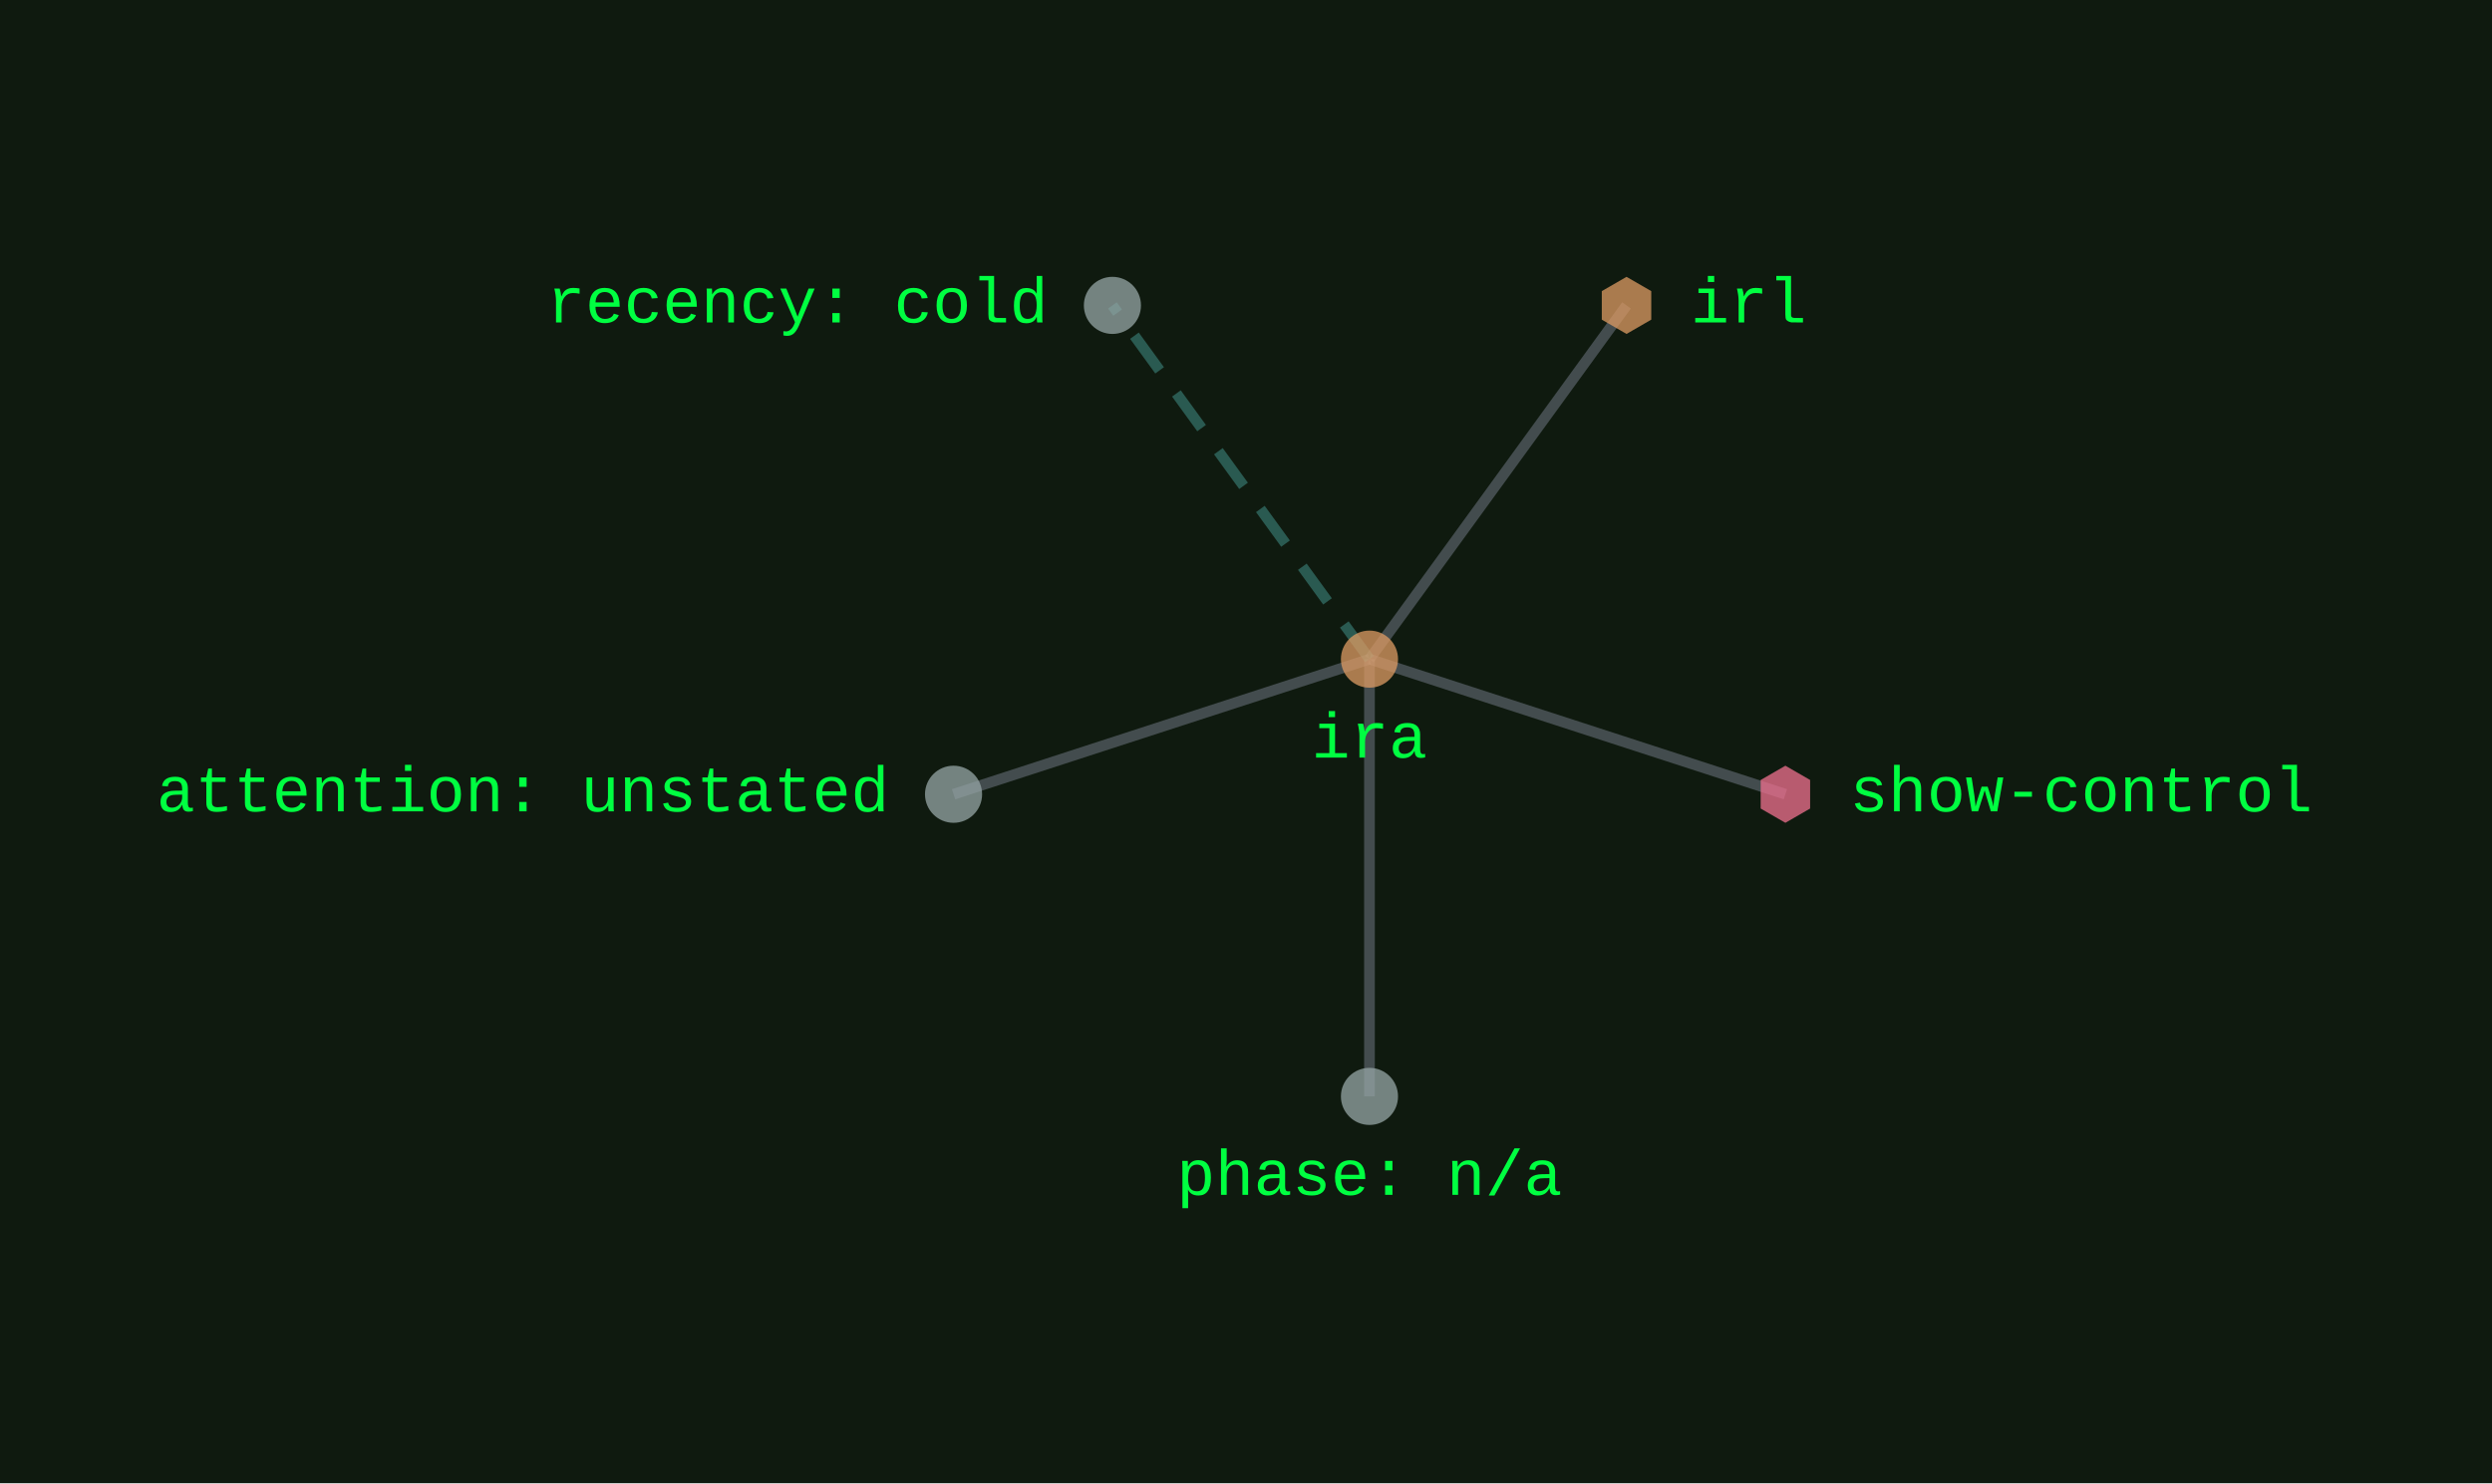
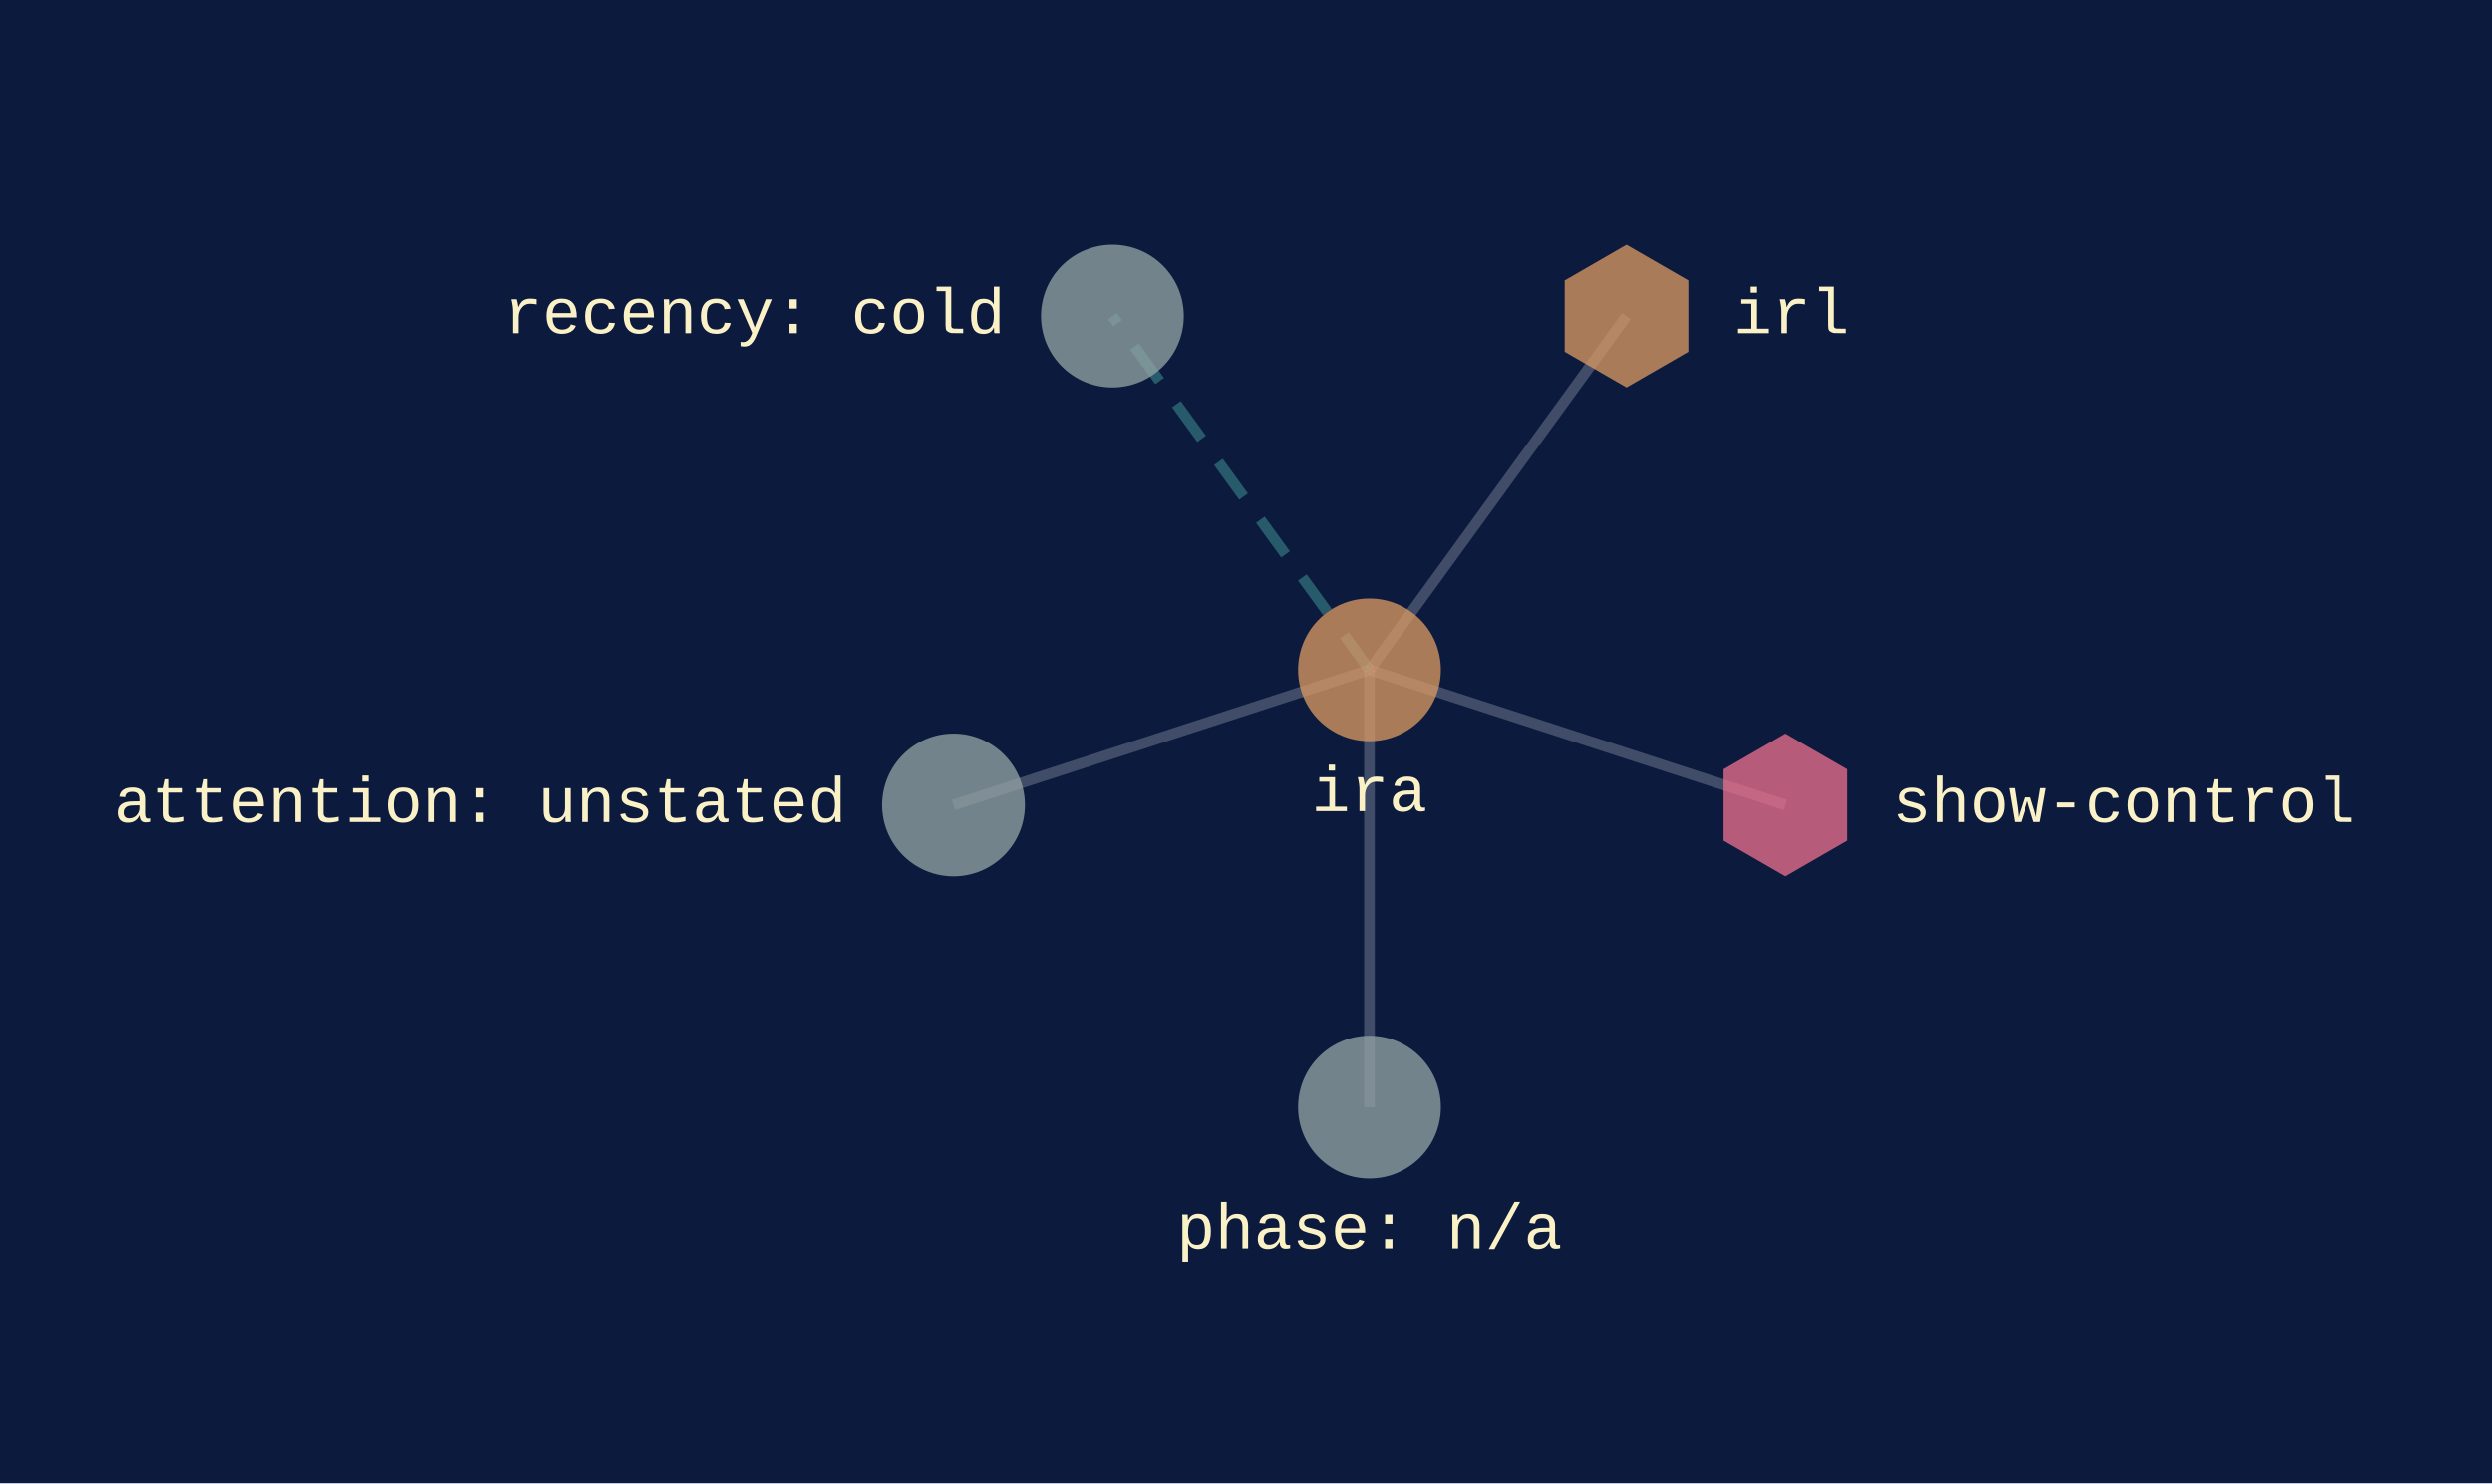
- <svg xmlns="http://www.w3.org/2000/svg" width="1396" height="831" viewBox="0 0 1396 831" style="fill:rgb(0, 0, 0);fill-opacity:1;stroke:none;stroke-width:1px;stroke-opacity:1;stroke-dasharray:none;font-family:Consolas, Monaco, &quot;Courier New&quot;, monospace;font-size:16px;font-weight:400;text-anchor:start;visibility:visible">
-   <rect width="100%" height="100%" fill="rgb(15, 26, 15)" />
-   <g transform="translate(767.1673,369.3015) scale(4)">
+ <svg xmlns="http://www.w3.org/2000/svg" width="1396" height="831" viewBox="0 0 1396 831" data-drawn="true" style="fill:rgb(0, 0, 0);fill-opacity:1;stroke:none;stroke-width:1px;stroke-opacity:1;stroke-dasharray:none;font-family:Consolas, Monaco, &quot;Courier New&quot;, monospace;font-size:16px;font-weight:400;text-anchor:start;visibility:visible">
+   <rect width="100%" height="100%" fill="rgb(11, 26, 61)" />
+   <g transform="translate(767.1624,375.3027) scale(4)">
    <g class="compound-backgrounds" />
    <g class="links">
      <line class="stream-edge" data-from="repo::ira" data-to="family::irl" data-style="solid" x1="0" y1="0" x2="36" y2="-49.55" stroke="#8a93a6" stroke-opacity="0.42" stroke-width="1.5" opacity="1" style="stroke:rgb(138, 147, 166);stroke-width:1.5px;stroke-opacity:0.42" />
      <line class="stream-edge" data-from="repo::ira" data-to="family::show-control" data-style="solid" x1="0" y1="0" x2="58.249" y2="18.926" stroke="#8a93a6" stroke-opacity="0.42" stroke-width="1.5" opacity="1" style="stroke:rgb(138, 147, 166);stroke-width:1.5px;stroke-opacity:0.42" />
      <line class="stream-edge" data-from="repo::ira" data-to="phase::n/a" data-style="solid" x1="0" y1="0" x2="3.750288442705563e-15" y2="61.247" stroke="#8a93a6" stroke-opacity="0.42" stroke-width="1.5" opacity="1" style="stroke:rgb(138, 147, 166);stroke-width:1.5px;stroke-opacity:0.42" />
      <line class="stream-edge" data-from="repo::ira" data-to="attention::unstated" data-style="solid" x1="0" y1="0" x2="-58.249" y2="18.926" stroke="#8a93a6" stroke-opacity="0.42" stroke-width="1.5" opacity="1" style="stroke:rgb(138, 147, 166);stroke-width:1.5px;stroke-opacity:0.42" />
      <line class="stream-edge" data-from="repo::ira" data-to="recency::cold" data-style="dashed" x1="0" y1="0" x2="-36" y2="-49.55" stroke="#4fb3ad" stroke-opacity="0.42" stroke-width="1.5" opacity="1" stroke-dasharray="6,4" style="stroke:rgb(79, 179, 173);stroke-width:1.5px;stroke-opacity:0.42;stroke-dasharray:6px, 4px" />
    </g>
    <g class="nodes">
      <g class="graph-node" data-node-id="repo::ira" transform="scale(1,1)" opacity="1">
-         <path d="M 4 0 A 4 4 0 1 1 -4 0 A 4 4 0 1 1 4 0 Z" fill="#dd9b63" data-base-fill="#dd9b63" fill-opacity="0.75" stroke="#fff" stroke-width="0" style="fill:rgb(221, 155, 99);fill-opacity:0.75;stroke:rgb(255, 255, 255);stroke-width:0px" />
+         <path d="M 10 0 A 10 10 0 1 1 -10 0 A 10 10 0 1 1 10 0 Z" fill="#dd9b63" data-base-fill="#dd9b63" fill-opacity="0.75" stroke="#fff" stroke-width="0" style="fill:rgb(221, 155, 99);fill-opacity:0.75;stroke:rgb(255, 255, 255);stroke-width:0px" />
      </g>
      <g class="graph-node" data-node-id="family::irl" transform="translate(36, -49.54975) scale(1,1)" opacity="1">
-         <path d="M 0 -4 L 3.464 -2 L 3.464 2 L 0 4 L -3.464 2 L -3.464 -2 Z" fill="#dd9b63" data-base-fill="#dd9b63" fill-opacity="0.75" stroke="#fff" stroke-width="0" style="fill:rgb(221, 155, 99);fill-opacity:0.75;stroke:rgb(255, 255, 255);stroke-width:0px" />
+         <path d="M 0 -10 L 8.66 -5 L 8.66 5 L 0 10 L -8.66 5 L -8.66 -5 Z" fill="#dd9b63" data-base-fill="#dd9b63" fill-opacity="0.75" stroke="#fff" stroke-width="0" style="fill:rgb(221, 155, 99);fill-opacity:0.75;stroke:rgb(255, 255, 255);stroke-width:0px" />
      </g>
      <g class="graph-node" data-node-id="family::show-control" transform="translate(58.24922, 18.92632) scale(1,1)" opacity="1">
-         <path d="M 0 -4 L 3.464 -2 L 3.464 2 L 0 4 L -3.464 2 L -3.464 -2 Z" fill="#f0708f" data-base-fill="#f0708f" fill-opacity="0.75" stroke="#fff" stroke-width="0" style="fill:rgb(240, 112, 143);fill-opacity:0.75;stroke:rgb(255, 255, 255);stroke-width:0px" />
+         <path d="M 0 -10 L 8.66 -5 L 8.66 5 L 0 10 L -8.66 5 L -8.66 -5 Z" fill="#f0708f" data-base-fill="#f0708f" fill-opacity="0.75" stroke="#fff" stroke-width="0" style="fill:rgb(240, 112, 143);fill-opacity:0.75;stroke:rgb(255, 255, 255);stroke-width:0px" />
      </g>
      <g class="graph-node" data-node-id="phase::n/a" transform="translate(3.750288348912303e-15, 61.24686) scale(1,1)" opacity="1">
-         <path d="M 4 0 A 4 4 0 1 1 -4 0 A 4 4 0 1 1 4 0 Z" fill="#95a5a6" data-base-fill="#95a5a6" fill-opacity="0.75" stroke="#fff" stroke-width="0" style="fill:rgb(149, 165, 166);fill-opacity:0.75;stroke:rgb(255, 255, 255);stroke-width:0px" />
+         <path d="M 10 0 A 10 10 0 1 1 -10 0 A 10 10 0 1 1 10 0 Z" fill="#95a5a6" data-base-fill="#95a5a6" fill-opacity="0.75" stroke="#fff" stroke-width="0" style="fill:rgb(149, 165, 166);fill-opacity:0.75;stroke:rgb(255, 255, 255);stroke-width:0px" />
      </g>
      <g class="graph-node" data-node-id="attention::unstated" transform="translate(-58.24922, 18.92632) scale(1,1)" opacity="1">
-         <path d="M 4 0 A 4 4 0 1 1 -4 0 A 4 4 0 1 1 4 0 Z" fill="#95a5a6" data-base-fill="#95a5a6" fill-opacity="0.75" stroke="#fff" stroke-width="0" style="fill:rgb(149, 165, 166);fill-opacity:0.75;stroke:rgb(255, 255, 255);stroke-width:0px" />
+         <path d="M 10 0 A 10 10 0 1 1 -10 0 A 10 10 0 1 1 10 0 Z" fill="#95a5a6" data-base-fill="#95a5a6" fill-opacity="0.75" stroke="#fff" stroke-width="0" style="fill:rgb(149, 165, 166);fill-opacity:0.75;stroke:rgb(255, 255, 255);stroke-width:0px" />
      </g>
      <g class="graph-node" data-node-id="recency::cold" transform="translate(-36, -49.54975) scale(1,1)" opacity="1">
-         <path d="M 4 0 A 4 4 0 1 1 -4 0 A 4 4 0 1 1 4 0 Z" fill="#95a5a6" data-base-fill="#95a5a6" fill-opacity="0.75" stroke="#fff" stroke-width="0" style="fill:rgb(149, 165, 166);fill-opacity:0.75;stroke:rgb(255, 255, 255);stroke-width:0px" />
+         <path d="M 10 0 A 10 10 0 1 1 -10 0 A 10 10 0 1 1 10 0 Z" fill="#95a5a6" data-base-fill="#95a5a6" fill-opacity="0.75" stroke="#fff" stroke-width="0" style="fill:rgb(149, 165, 166);fill-opacity:0.75;stroke:rgb(255, 255, 255);stroke-width:0px" />
      </g>
    </g>
    <g class="labels">
-       <text data-node-id="repo::ira" font-size="9" fill="#00ff41" x="0" y="9" text-anchor="middle" dominant-baseline="hanging" opacity="1" style="fill:rgb(0, 255, 65);font-size:9px;text-anchor:middle;display:block;dominant-baseline:hanging" visibility="visible">ira</text>
-       <text data-node-id="family::irl" font-size="9" fill="#00ff41" x="45" y="-49.55" text-anchor="start" dominant-baseline="central" opacity="1" style="fill:rgb(0, 255, 65);font-size:9px;display:block;dominant-baseline:central" visibility="visible">irl</text>
-       <text data-node-id="family::show-control" font-size="9" fill="#00ff41" x="67.249" y="18.926" text-anchor="start" dominant-baseline="central" opacity="1" style="fill:rgb(0, 255, 65);font-size:9px;display:block;dominant-baseline:central" visibility="visible">show-control</text>
-       <text data-node-id="phase::n/a" font-size="9" fill="#00ff41" x="3.750288442705563e-15" y="70.247" text-anchor="middle" dominant-baseline="hanging" opacity="1" style="fill:rgb(0, 255, 65);font-size:9px;text-anchor:middle;display:block;dominant-baseline:hanging" visibility="visible">phase: n/a</text>
-       <text data-node-id="attention::unstated" font-size="9" fill="#00ff41" x="-67.249" y="18.926" text-anchor="end" dominant-baseline="central" opacity="1" style="fill:rgb(0, 255, 65);font-size:9px;text-anchor:end;display:block;dominant-baseline:central" visibility="visible">attention: unstated</text>
-       <text data-node-id="recency::cold" font-size="9" fill="#00ff41" x="-45" y="-49.55" text-anchor="end" dominant-baseline="central" opacity="1" style="fill:rgb(0, 255, 65);font-size:9px;text-anchor:end;display:block;dominant-baseline:central" visibility="visible">recency: cold</text>
+       <text data-node-id="repo::ira" font-size="9" fill="#fbf1c7" x="0" y="15" text-anchor="middle" dominant-baseline="hanging" opacity="1" style="fill:rgb(251, 241, 199);font-size:9px;text-anchor:middle;display:block;dominant-baseline:hanging" visibility="visible">ira</text>
+       <text data-node-id="family::irl" font-size="9" fill="#fbf1c7" x="51" y="-49.55" text-anchor="start" dominant-baseline="central" opacity="1" style="fill:rgb(251, 241, 199);font-size:9px;display:block;dominant-baseline:central" visibility="visible">irl</text>
+       <text data-node-id="family::show-control" font-size="9" fill="#fbf1c7" x="73.249" y="18.926" text-anchor="start" dominant-baseline="central" opacity="1" style="fill:rgb(251, 241, 199);font-size:9px;display:block;dominant-baseline:central" visibility="visible">show-control</text>
+       <text data-node-id="phase::n/a" font-size="9" fill="#fbf1c7" x="3.750288442705563e-15" y="76.247" text-anchor="middle" dominant-baseline="hanging" opacity="1" style="fill:rgb(251, 241, 199);font-size:9px;text-anchor:middle;display:block;dominant-baseline:hanging" visibility="visible">phase: n/a</text>
+       <text data-node-id="attention::unstated" font-size="9" fill="#fbf1c7" x="-73.249" y="18.926" text-anchor="end" dominant-baseline="central" opacity="1" style="fill:rgb(251, 241, 199);font-size:9px;text-anchor:end;display:block;dominant-baseline:central" visibility="visible">attention: unstated</text>
+       <text data-node-id="recency::cold" font-size="9" fill="#fbf1c7" x="-51" y="-49.55" text-anchor="end" dominant-baseline="central" opacity="1" style="fill:rgb(251, 241, 199);font-size:9px;text-anchor:end;display:block;dominant-baseline:central" visibility="visible">recency: cold</text>
    </g>
  </g>
  <g class="rad-layer" pointer-events="none" />
</svg>
